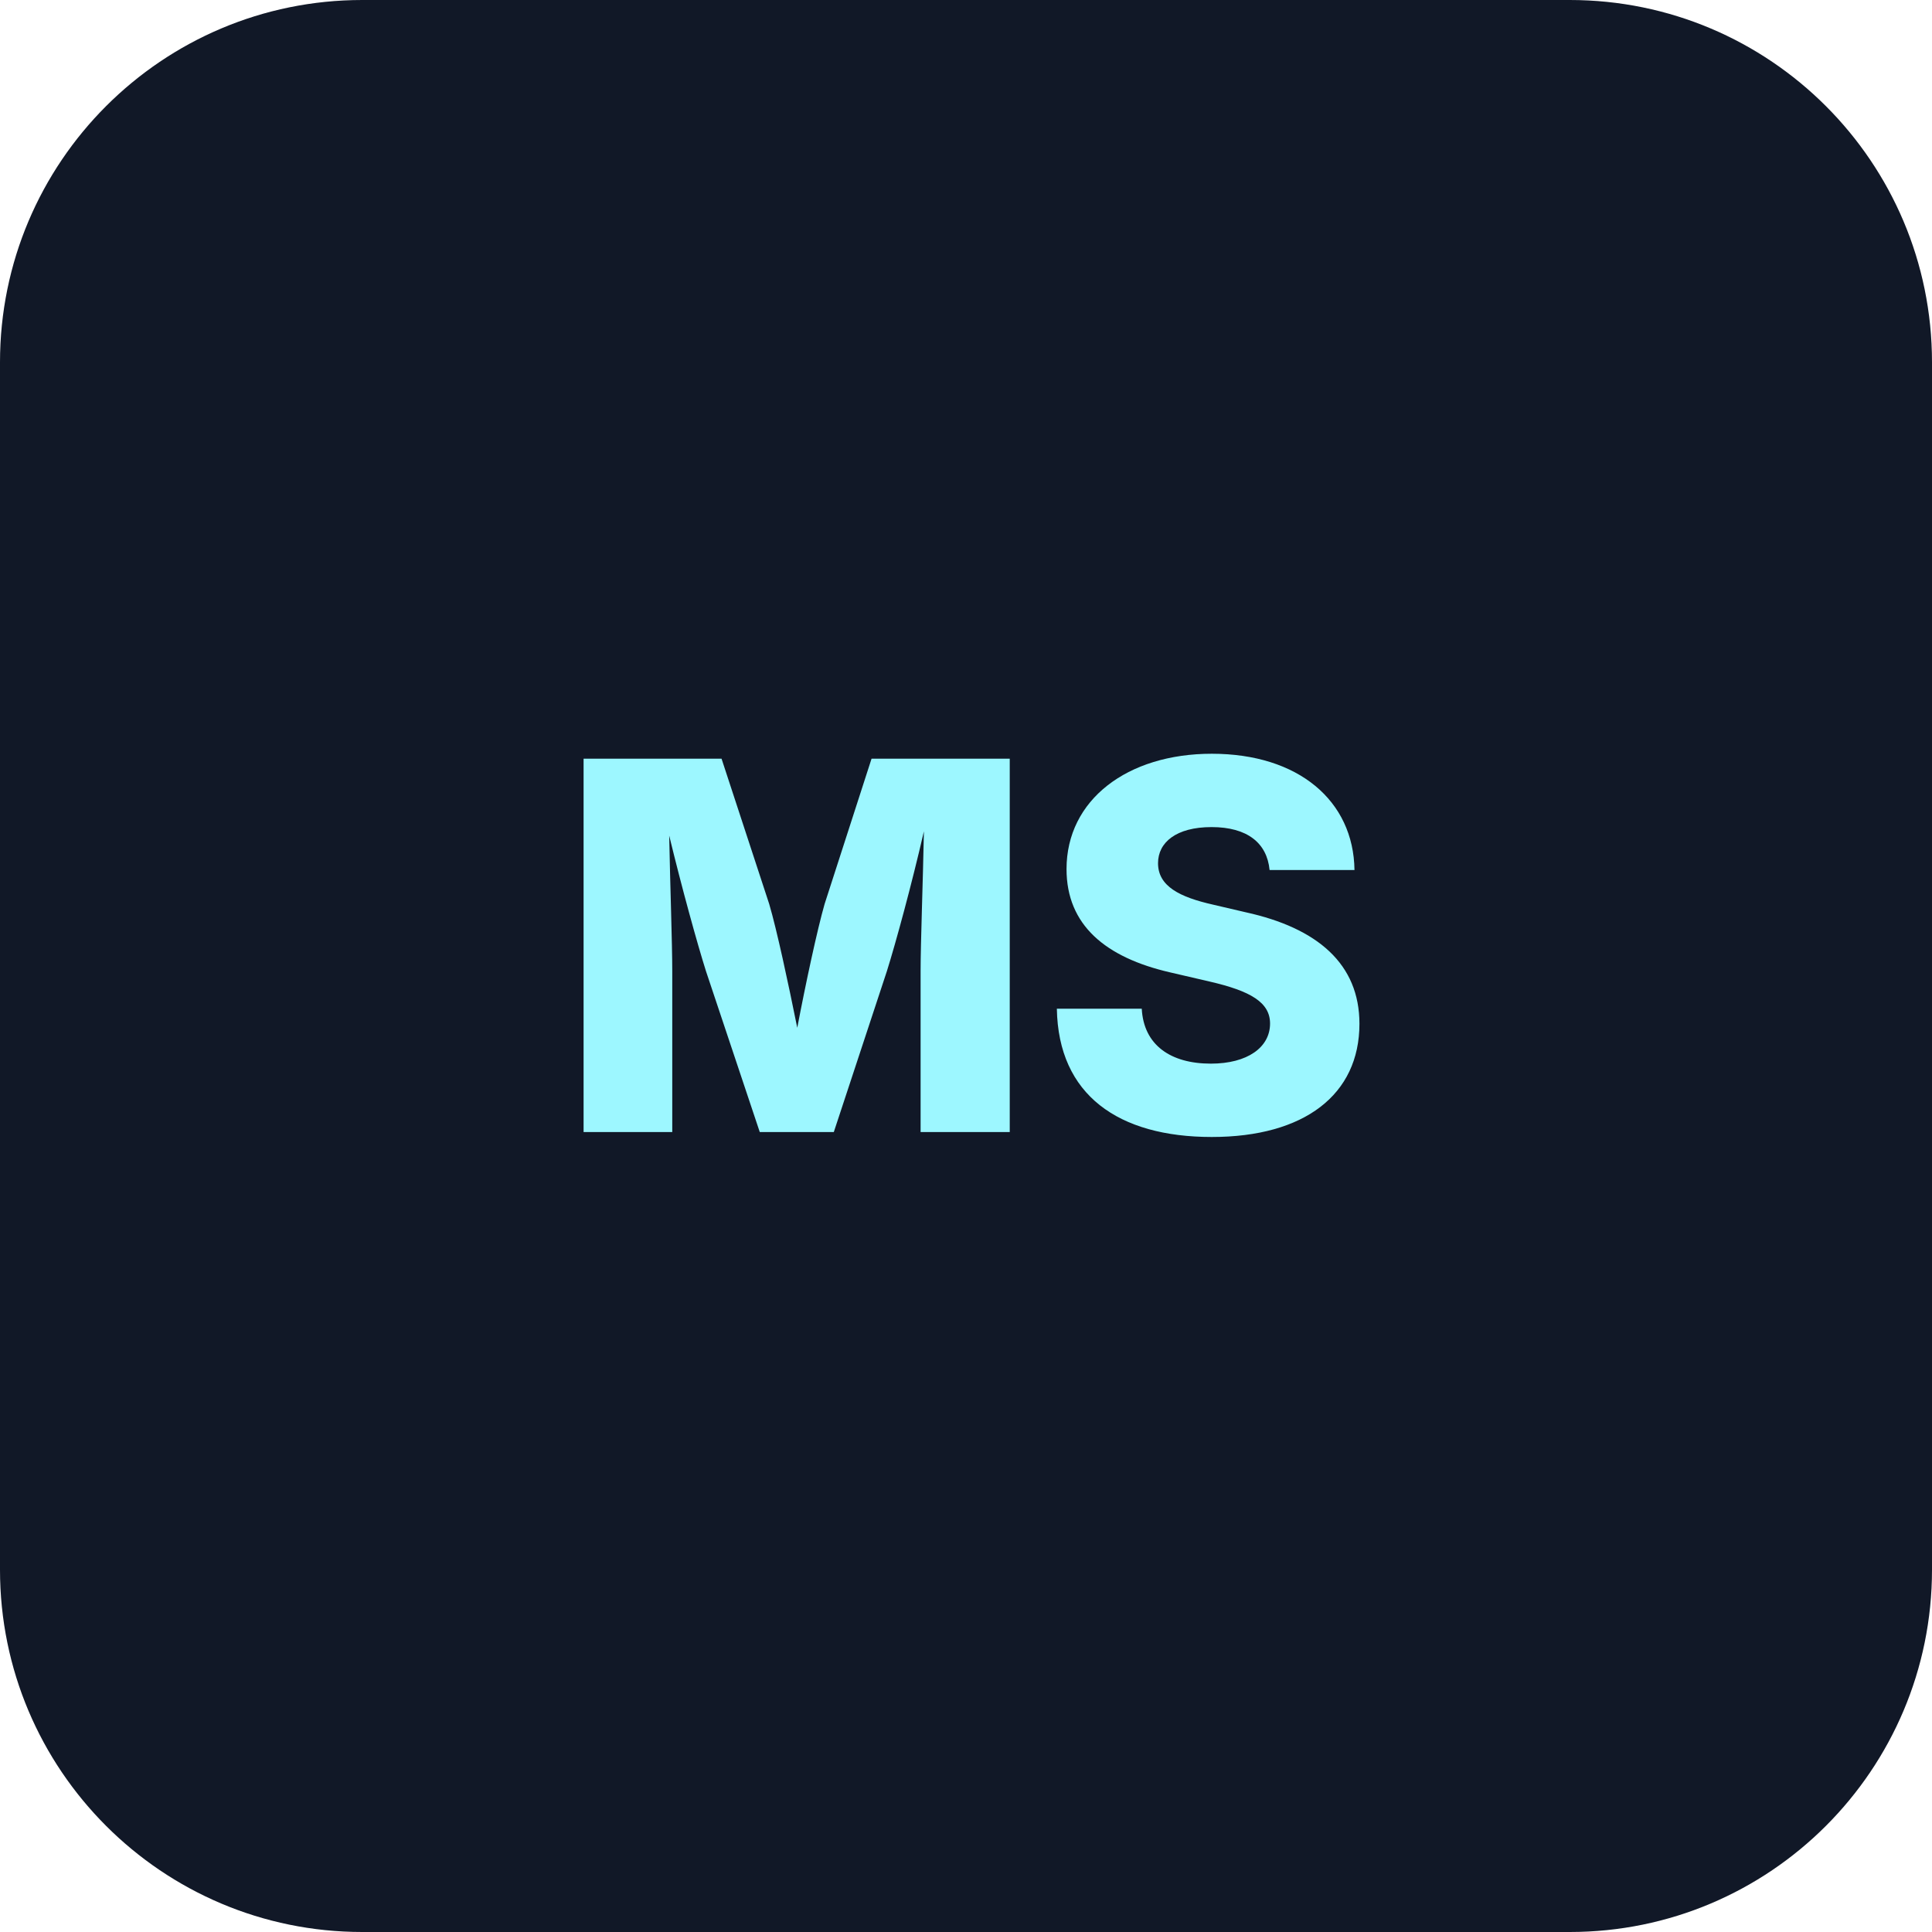
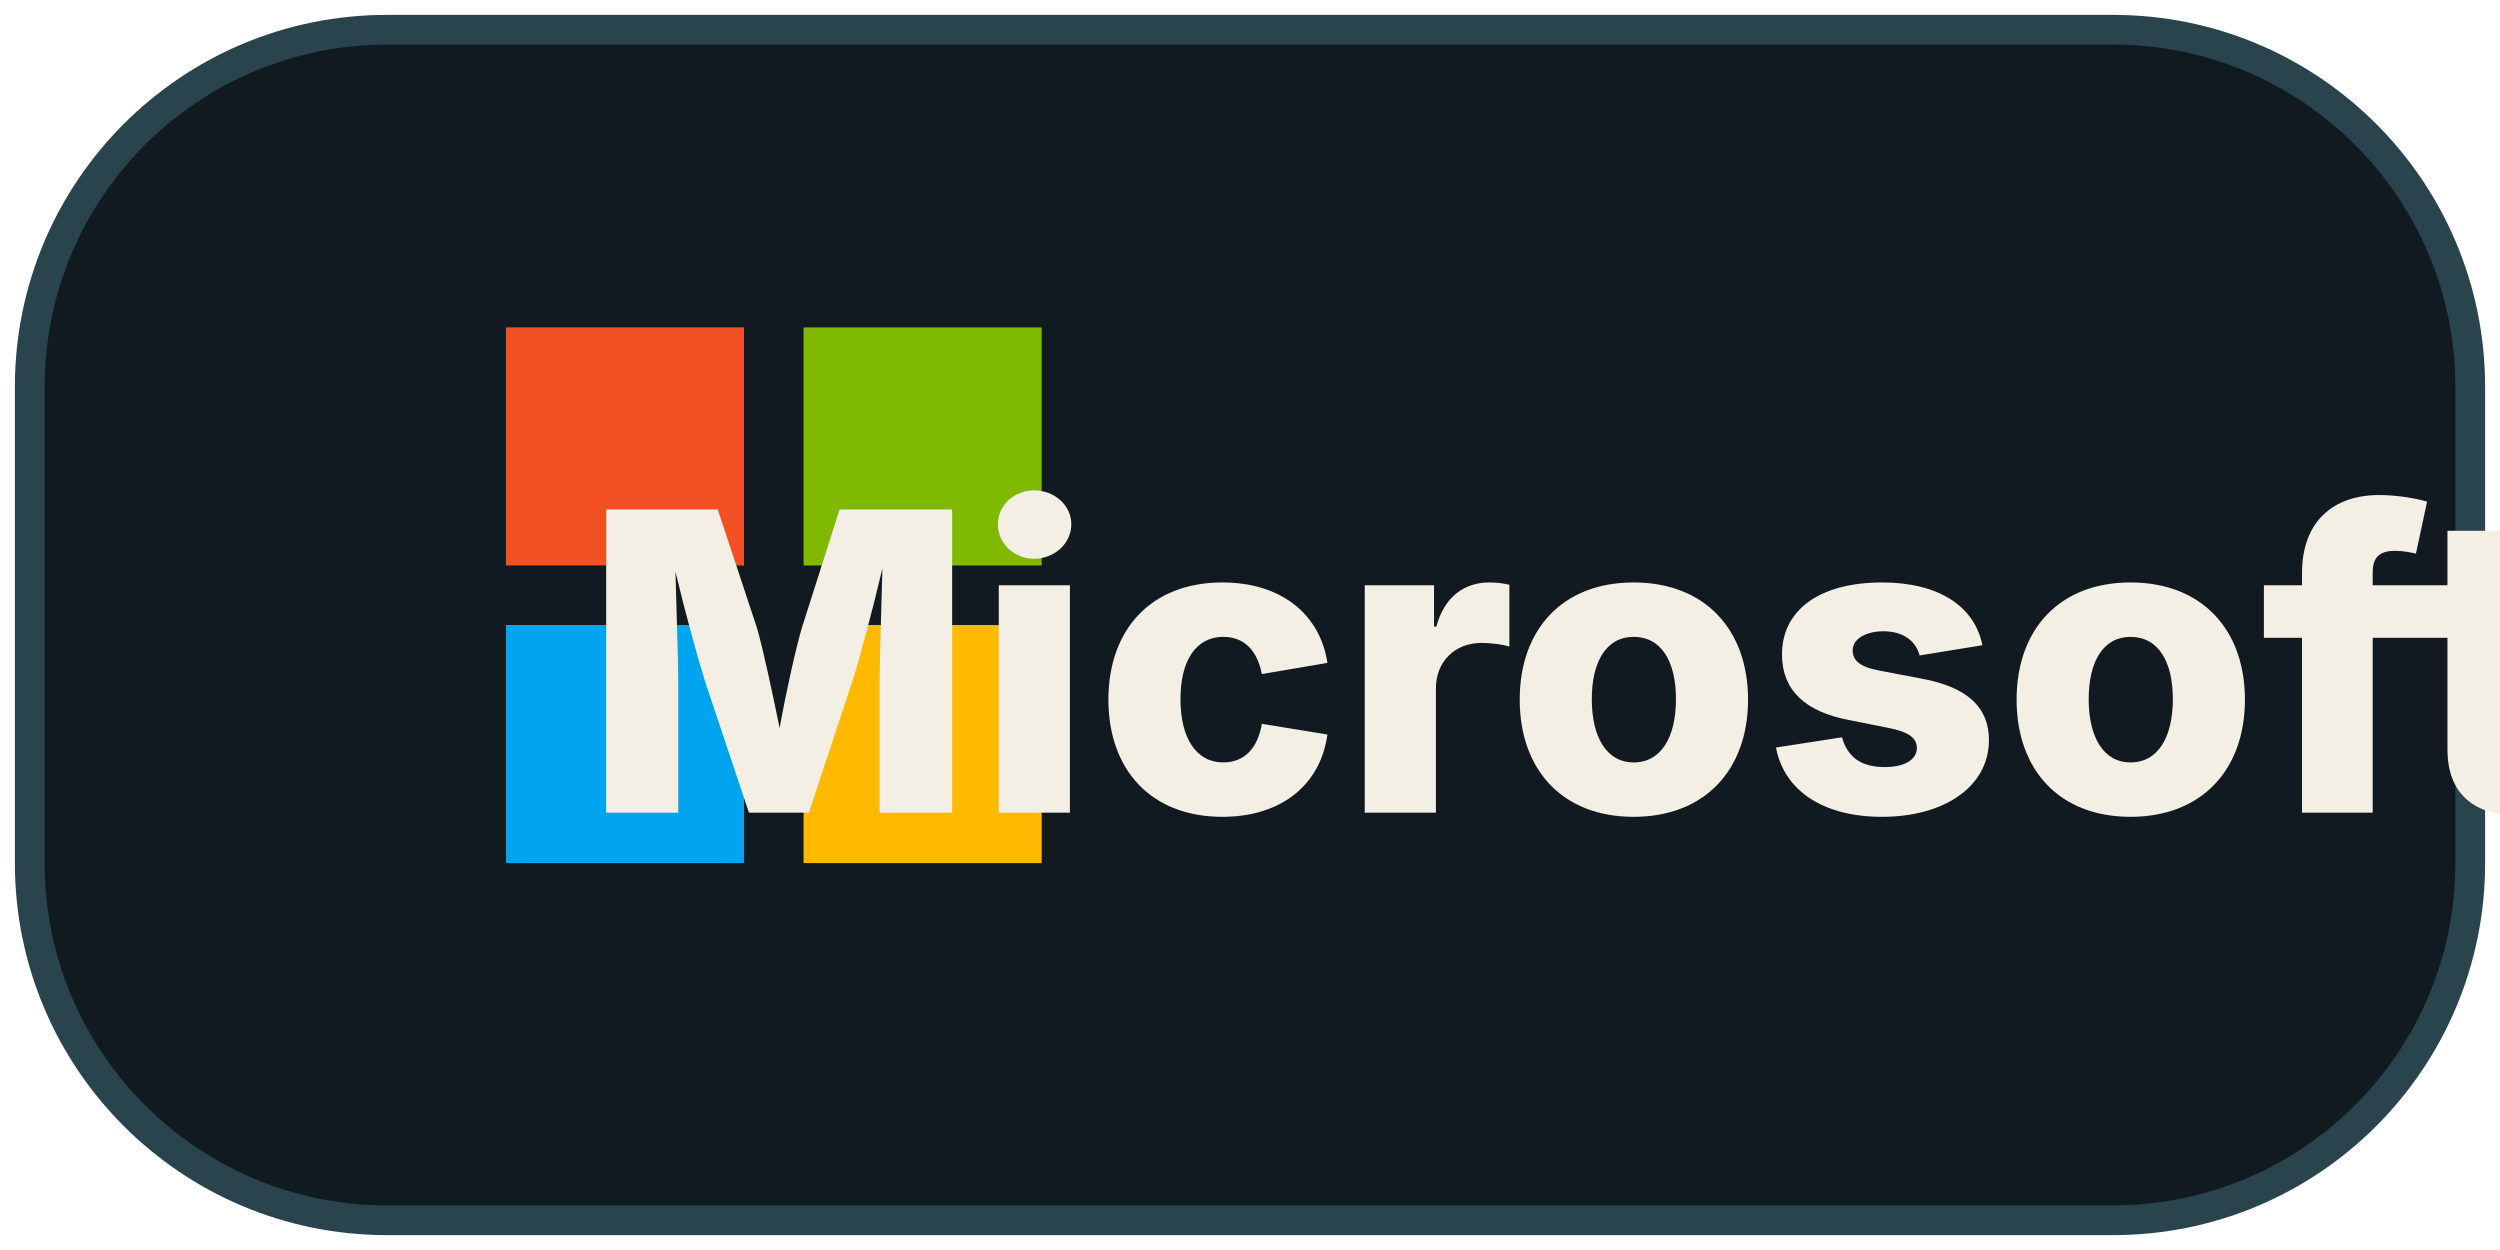
- <svg xmlns="http://www.w3.org/2000/svg" viewBox="0 0 128 128" role="img" aria-label="MS">
-   <rect width="128" height="128" rx="24" fill="#111827" />
-   <text x="64" y="75" text-anchor="middle" font-family="Inter, Arial, sans-serif" font-size="34" font-weight="800" fill="#9df7ff">MS</text>
+ <svg xmlns="http://www.w3.org/2000/svg" width="84" height="42" viewBox="0 0 84 42" role="img" aria-label="Microsoft logo">
+   <rect x="1" y="1" width="82" height="40" rx="12" fill="#101A20" stroke="#29444D" />
+   <g transform="translate(17 11)">
+     <rect x="0" y="0" width="8" height="8" fill="#F25022" />
+     <rect x="10" y="0" width="8" height="8" fill="#7FBA00" />
+     <rect x="0" y="10" width="8" height="8" fill="#00A4EF" />
+     <rect x="10" y="10" width="8" height="8" fill="#FFB900" />
+   </g>
+   <text x="53" y="22" text-anchor="middle" dominant-baseline="middle" fill="#F4EFE4" font-family="Inter, Arial, Helvetica, sans-serif" font-size="14" font-weight="800">Microsoft</text>
</svg>
